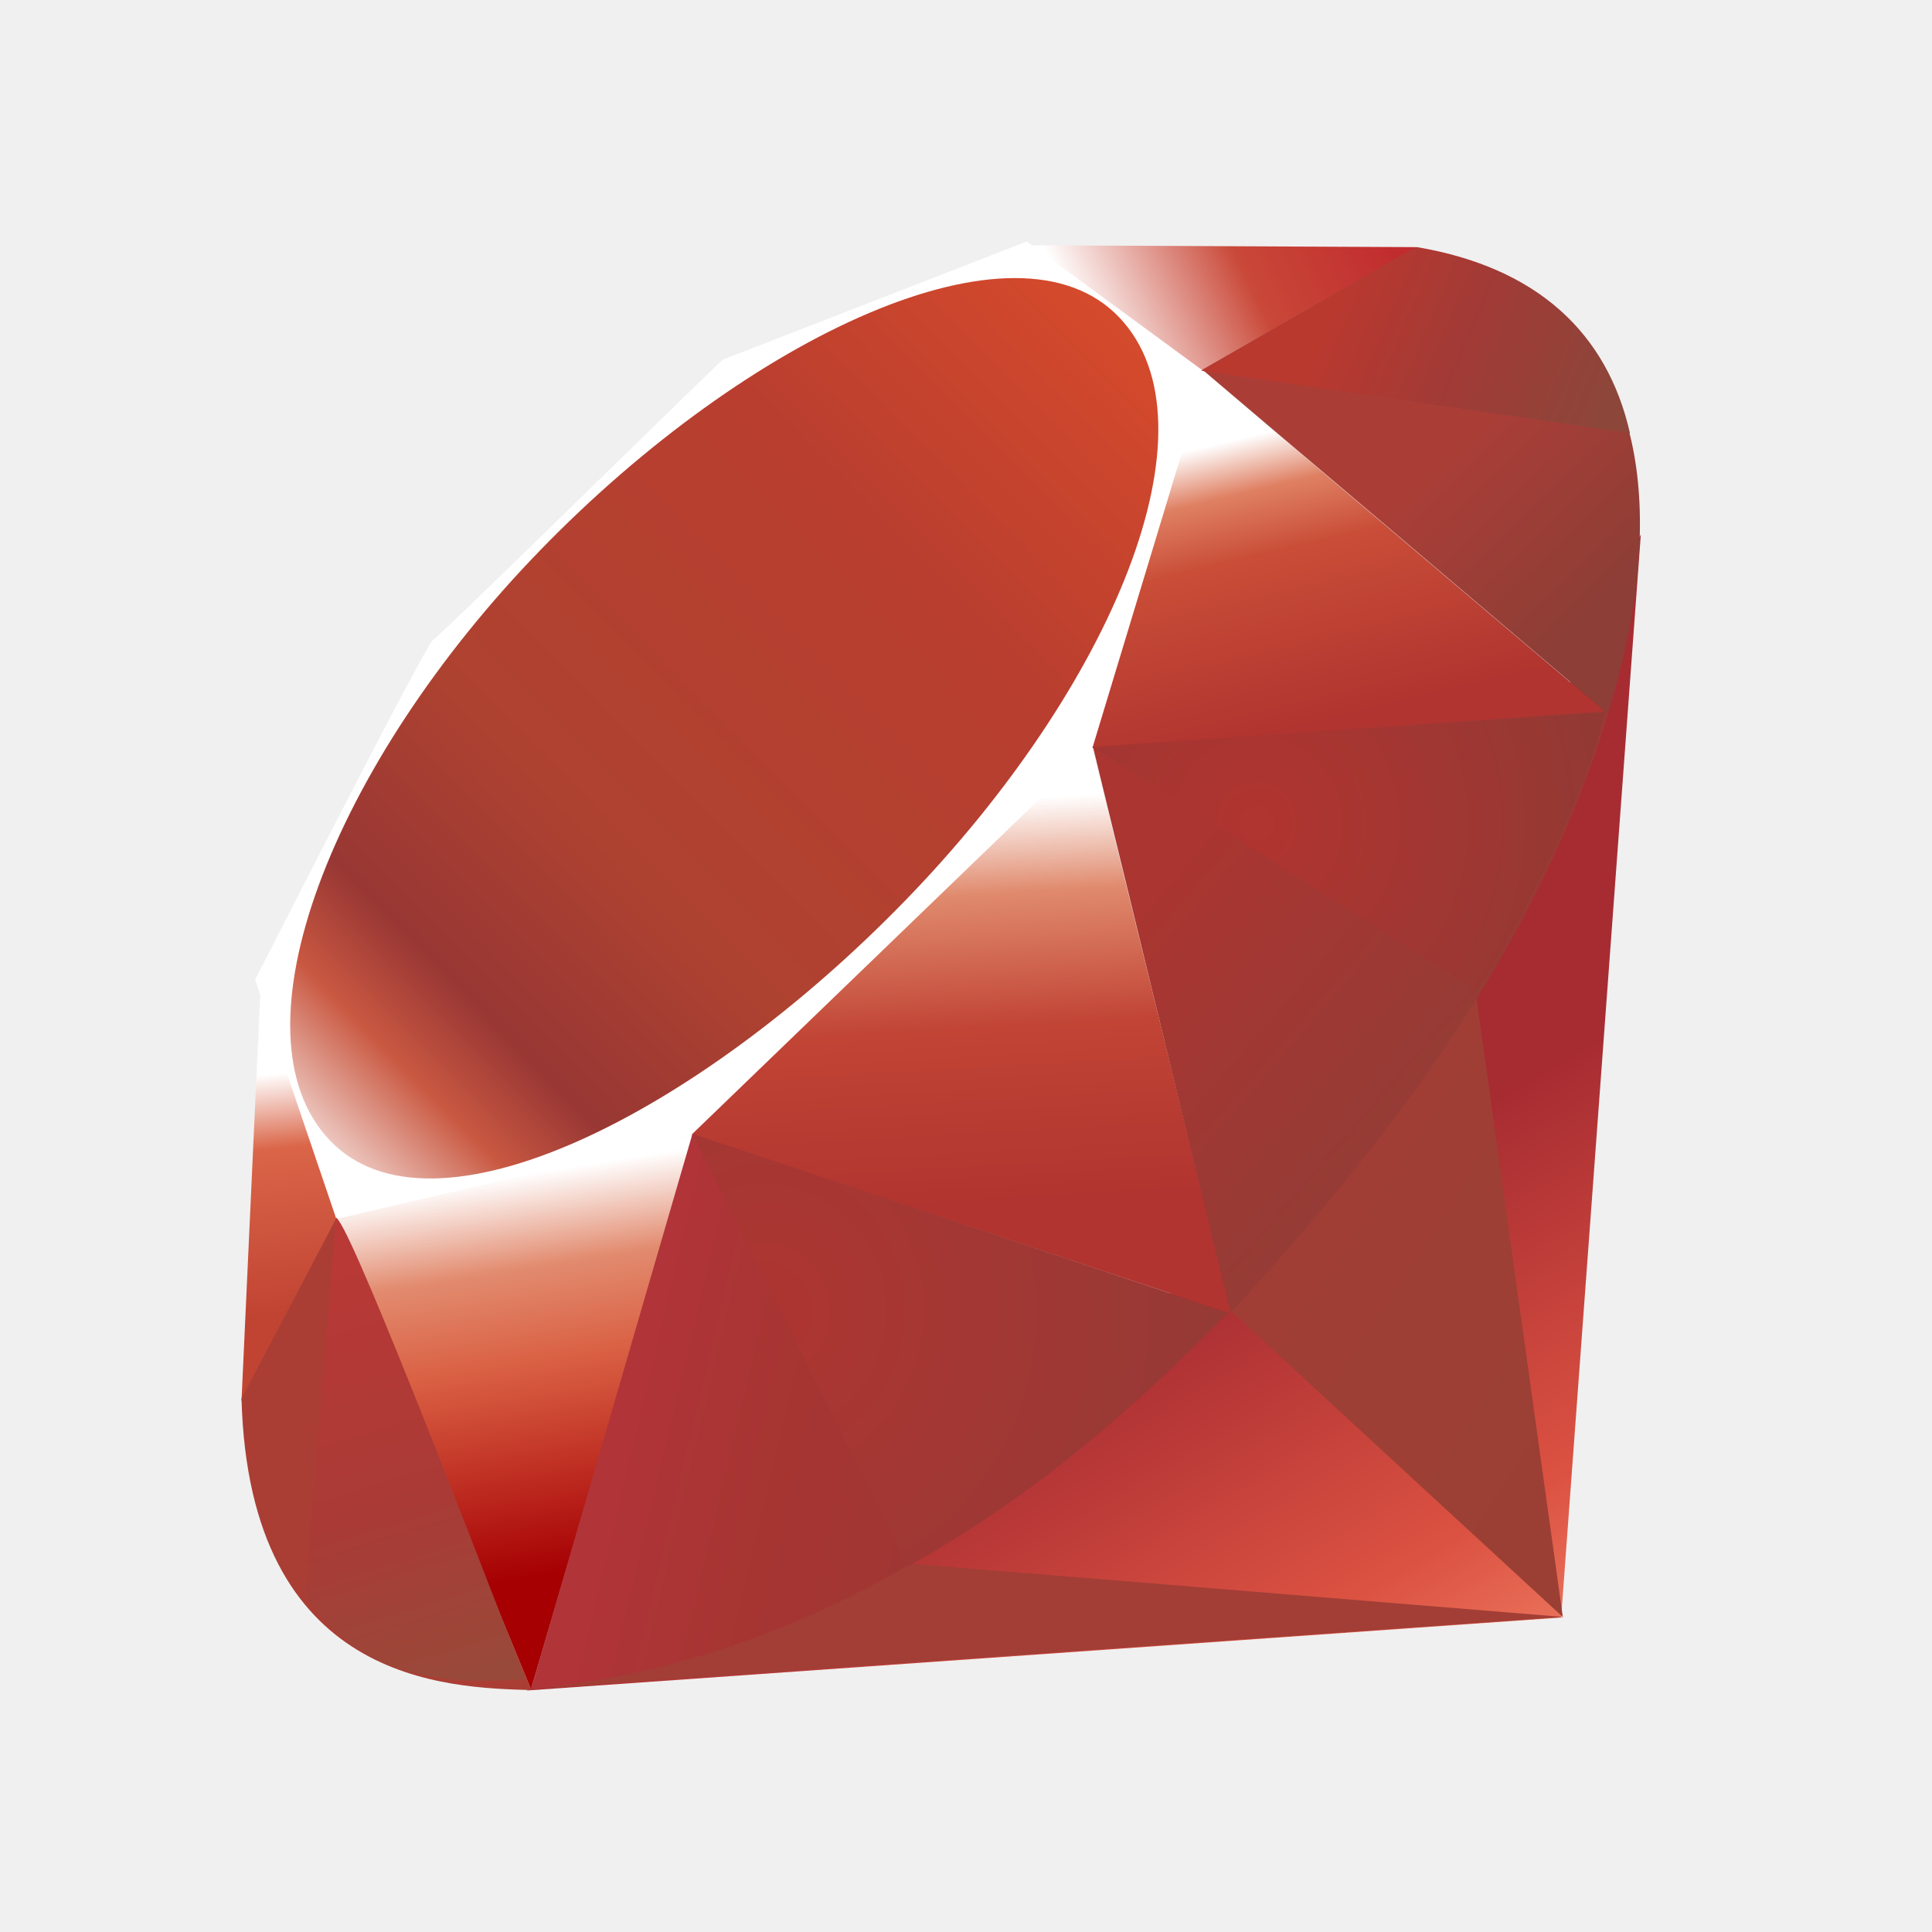
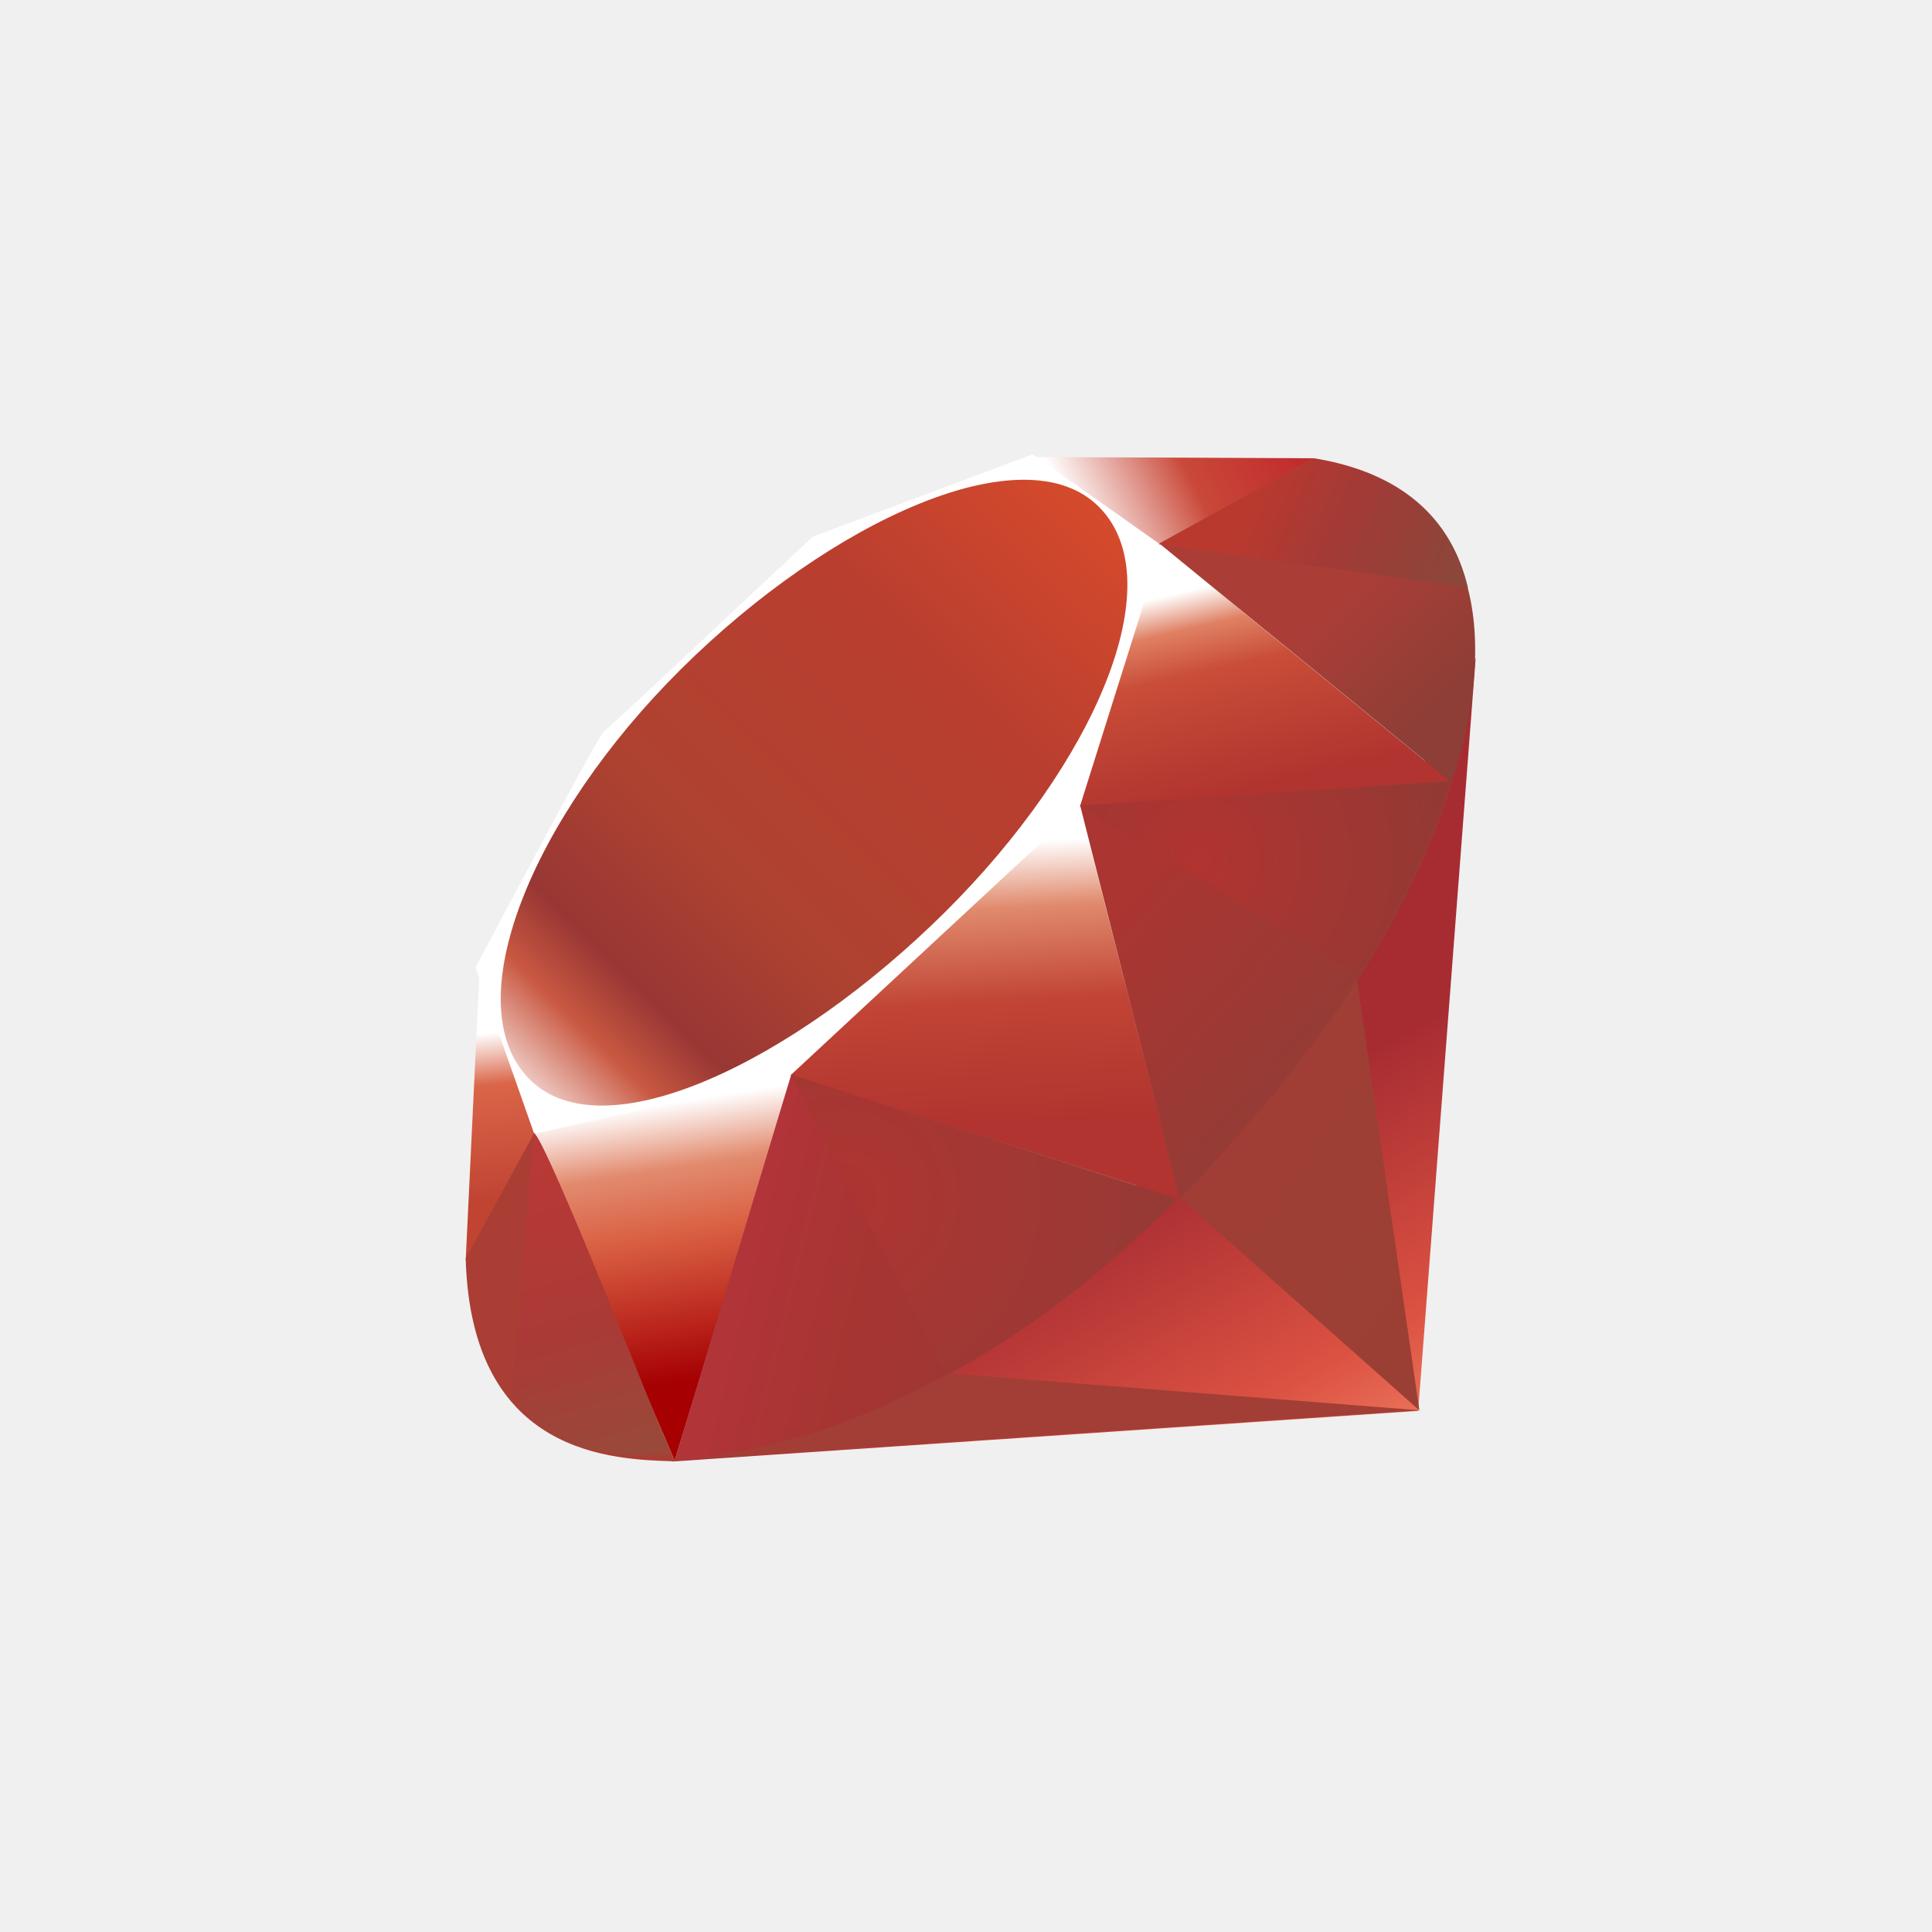
<svg xmlns="http://www.w3.org/2000/svg" width="24" height="24" viewBox="0 0 24 24" fill="none">
-   <path fill-rule="evenodd" clip-rule="evenodd" d="M6.543 21L19.393 20.094L20.383 6.639L16.467 14.88L6.543 21Z" fill="url(#paint0_linear_ruby_lang)" />
-   <path fill-rule="evenodd" clip-rule="evenodd" d="M15.301 16.296L19.414 20.087L18.309 12.17L15.301 16.296Z" fill="url(#paint1_linear_ruby_lang)" />
-   <path fill-rule="evenodd" clip-rule="evenodd" d="M6.585 20.984L19.428 20.087L11.337 19.427L6.585 20.984Z" fill="url(#paint2_linear_ruby_lang)" />
-   <path fill-rule="evenodd" clip-rule="evenodd" d="M4.17 15.097L6.596 20.986L8.618 14.11L4.17 15.097Z" fill="url(#paint3_linear_ruby_lang)" />
-   <path fill-rule="evenodd" clip-rule="evenodd" d="M8.117 13.934L15.299 16.318L13.439 8.753L8.117 13.934Z" fill="url(#paint4_linear_ruby_lang)" />
-   <path fill-rule="evenodd" clip-rule="evenodd" d="M13.528 9.296L19.96 8.86L14.929 4.592L13.528 9.296Z" fill="url(#paint5_linear_ruby_lang)" />
-   <path fill-rule="evenodd" clip-rule="evenodd" d="M12.781 3.047L17.607 3.07L14.648 4.768L12.781 3.047Z" fill="url(#paint6_linear_ruby_lang)" />
-   <path fill-rule="evenodd" clip-rule="evenodd" d="M3.237 12.258L3 17.403L4.24 15.055L3.237 12.258Z" fill="url(#paint7_linear_ruby_lang)" />
-   <path fill-rule="evenodd" clip-rule="evenodd" d="M3.169 12.17L4.178 15.142L8.565 14.12L13.57 9.292L14.982 4.633L12.756 3L8.974 4.47C7.783 5.62 5.471 7.897 5.388 7.94C5.305 7.983 3.862 10.818 3.169 12.17Z" fill="white" />
-   <path fill-rule="evenodd" clip-rule="evenodd" d="M6.714 6.832C9.296 4.173 12.625 2.603 13.902 3.941C15.179 5.279 13.825 8.532 11.243 11.189C8.661 13.847 5.37 15.504 4.097 14.166C2.825 12.828 4.133 9.489 6.714 6.832Z" fill="url(#paint8_linear_ruby_lang)" />
-   <path fill-rule="evenodd" clip-rule="evenodd" d="M6.596 20.983L8.602 14.085L15.262 16.307C12.854 18.652 10.175 20.635 6.596 20.983Z" fill="url(#paint9_linear_ruby_lang)" />
-   <path fill-rule="evenodd" clip-rule="evenodd" d="M13.577 9.277L15.287 16.311C17.3 14.116 19.104 11.753 19.988 8.832L13.577 9.277Z" fill="url(#paint10_linear_ruby_lang)" />
-   <path fill-rule="evenodd" clip-rule="evenodd" d="M19.97 8.866C20.654 6.721 20.808 3.644 17.585 3.073L14.937 4.592L19.97 8.866Z" fill="url(#paint11_linear_ruby_lang)" />
-   <path fill-rule="evenodd" clip-rule="evenodd" d="M3 17.372C3.095 20.912 5.554 20.964 6.601 20.995L4.182 15.127L3 17.372Z" fill="#AA3E35" />
-   <path fill-rule="evenodd" clip-rule="evenodd" d="M13.586 9.286C15.132 10.273 18.247 12.254 18.31 12.293C18.409 12.35 19.653 10.112 19.936 8.848L13.586 9.286Z" fill="url(#paint12_radial)" />
-   <path fill-rule="evenodd" clip-rule="evenodd" d="M8.6 14.085L11.281 19.46C12.867 18.567 14.108 17.48 15.245 16.314L8.6 14.085Z" fill="url(#paint13_radial)" />
-   <path fill-rule="evenodd" clip-rule="evenodd" d="M4.171 15.133L3.789 19.831C4.506 20.848 5.492 20.936 6.527 20.857C5.78 18.923 4.285 15.055 4.171 15.133Z" fill="url(#paint14_linear_ruby_lang)" />
-   <path fill-rule="evenodd" clip-rule="evenodd" d="M14.922 4.605L20.248 5.381C19.964 4.13 19.091 3.323 17.604 3.07L14.922 4.605Z" fill="url(#paint15_linear_ruby_lang)" />
+   <g clip-path="url(#clip0_1960:5404)">
+     <path fill-rule="evenodd" clip-rule="evenodd" d="M8.342 18.156L17.617 17.527L18.331 8.174L15.505 13.903L8.342 18.156Z" fill="url(#paint0_linear_1960:5404)" />
+     <path fill-rule="evenodd" clip-rule="evenodd" d="M14.664 14.886L17.632 17.52L16.835 12.018L14.664 14.886Z" fill="url(#paint1_linear_1960:5404)" />
+     <path fill-rule="evenodd" clip-rule="evenodd" d="M8.373 18.144L17.643 17.52L11.803 17.062L8.373 18.144Z" fill="url(#paint2_linear_1960:5404)" />
+     <path fill-rule="evenodd" clip-rule="evenodd" d="M6.629 14.052L8.381 18.146L9.84 13.366L6.629 14.052Z" fill="url(#paint3_linear_1960:5404)" />
+     <path fill-rule="evenodd" clip-rule="evenodd" d="M9.479 13.244L14.663 14.901L13.32 9.643L9.479 13.244Z" fill="url(#paint4_linear_1960:5404)" />
+     <path fill-rule="evenodd" clip-rule="evenodd" d="M13.384 10.02L18.027 9.717L14.395 6.75L13.384 10.02Z" fill="url(#paint5_linear_1960:5404)" />
+     <path fill-rule="evenodd" clip-rule="evenodd" d="M12.845 5.677L16.328 5.693L14.192 6.873L12.845 5.677Z" fill="url(#paint6_linear_1960:5404)" />
+     <path fill-rule="evenodd" clip-rule="evenodd" d="M5.956 12.08L5.785 15.656L6.679 14.024L5.956 12.08Z" fill="url(#paint7_linear_1960:5404)" />
+     <path fill-rule="evenodd" clip-rule="evenodd" d="M5.908 12.018L6.636 14.084L9.802 13.374L13.415 10.018L14.435 6.779L12.827 5.644L10.098 6.666C9.238 7.466 7.569 9.048 7.509 9.078C7.449 9.108 6.407 11.078 5.908 12.018Z" fill="white" />
+     <path fill-rule="evenodd" clip-rule="evenodd" d="M8.465 8.307C10.329 6.459 12.731 5.368 13.653 6.298C14.575 7.228 13.597 9.489 11.734 11.336C9.87 13.183 7.495 14.335 6.576 13.405C5.657 12.475 6.601 10.154 8.465 8.307Z" fill="url(#paint8_linear_1960:5404)" />
+     <path fill-rule="evenodd" clip-rule="evenodd" d="M8.381 18.144L9.829 13.349L14.636 14.893C12.898 16.523 10.965 17.901 8.381 18.144Z" fill="url(#paint9_linear_1960:5404)" />
+     <path fill-rule="evenodd" clip-rule="evenodd" d="M13.419 10.007L14.654 14.896C16.107 13.37 17.409 11.727 18.047 9.697L13.419 10.007Z" fill="url(#paint10_linear_1960:5404)" />
+     <path fill-rule="evenodd" clip-rule="evenodd" d="M18.035 9.722C18.529 8.231 18.64 6.093 16.314 5.696L14.402 6.751L18.035 9.722Z" fill="url(#paint11_linear_1960:5404)" />
+     <path fill-rule="evenodd" clip-rule="evenodd" d="M5.785 15.634C5.853 18.094 7.628 18.131 8.384 18.153L6.638 14.074L5.785 15.634Z" fill="#AA3E35" />
+     <path fill-rule="evenodd" clip-rule="evenodd" d="M13.426 10.014C14.542 10.7 16.791 12.077 16.836 12.104C16.907 12.143 17.806 10.588 18.01 9.709L13.426 10.014Z" fill="url(#paint12_radial_1960:5404)" />
+     <path fill-rule="evenodd" clip-rule="evenodd" d="M9.827 13.349L11.762 17.085C12.906 16.464 13.802 15.708 14.623 14.898L9.827 13.349Z" fill="url(#paint13_radial_1960:5404)" />
+     <path fill-rule="evenodd" clip-rule="evenodd" d="M6.63 14.079L6.354 17.344C6.872 18.05 7.584 18.112 8.33 18.057C7.791 16.712 6.712 14.024 6.63 14.079Z" fill="url(#paint14_linear_1960:5404)" />
+     <path fill-rule="evenodd" clip-rule="evenodd" d="M14.391 6.76L18.235 7.299C18.03 6.43 17.4 5.869 16.326 5.693L14.391 6.76Z" fill="url(#paint15_linear_1960:5404)" />
+   </g>
  <defs>
-     <linearGradient id="paint0_linear_ruby_lang" x1="18.272" y1="22.636" x2="14.391" y2="16.038" gradientUnits="userSpaceOnUse">
+     <linearGradient id="paint0_linear_1960:5404" x1="16.808" y1="19.294" x2="14.161" y2="14.62" gradientUnits="userSpaceOnUse">
      <stop stop-color="#F68F71" />
      <stop offset="0.41" stop-color="#DC5242" />
      <stop offset="0.99" stop-color="#A72C32" />
      <stop offset="1" stop-color="#A72C32" />
    </linearGradient>
-     <linearGradient id="paint1_linear_ruby_lang" x1="20.098" y1="16.991" x2="15.264" y2="13.866" gradientUnits="userSpaceOnUse">
+     <linearGradient id="paint1_linear_1960:5404" x1="18.126" y1="15.369" x2="14.716" y2="13.079" gradientUnits="userSpaceOnUse">
      <stop stop-color="#9B3F34" />
      <stop offset="0.99" stop-color="#A23E36" />
      <stop offset="1" stop-color="#A23E36" />
    </linearGradient>
-     <linearGradient id="paint2_linear_ruby_lang" x1="1955.96" y1="358.515" x2="1924.26" y2="183.01" gradientUnits="userSpaceOnUse">
+     <linearGradient id="paint2_linear_1960:5404" x1="1415.52" y1="252.754" x2="1394.25" y2="130.484" gradientUnits="userSpaceOnUse">
      <stop stop-color="#9B3F34" />
      <stop offset="0.99" stop-color="#A23E36" />
      <stop offset="1" stop-color="#A23E36" />
    </linearGradient>
-     <linearGradient id="paint3_linear_ruby_lang" x1="6.395" y1="14.607" x2="7.183" y2="19.543" gradientUnits="userSpaceOnUse">
+     <linearGradient id="paint3_linear_1960:5404" x1="8.235" y1="13.711" x2="8.764" y2="17.148" gradientUnits="userSpaceOnUse">
      <stop stop-color="white" />
      <stop offset="0.23" stop-color="#E28B6F" />
      <stop offset="0.46" stop-color="#DA6144" />
      <stop offset="0.99" stop-color="#A60003" />
      <stop offset="1" stop-color="#A60003" />
    </linearGradient>
-     <linearGradient id="paint4_linear_ruby_lang" x1="11.433" y1="9.989" x2="11.724" y2="15.034" gradientUnits="userSpaceOnUse">
+     <linearGradient id="paint4_linear_1960:5404" x1="11.872" y1="10.502" x2="12.067" y2="14.01" gradientUnits="userSpaceOnUse">
      <stop stop-color="white" />
      <stop offset="0.23" stop-color="#E08A6D" />
      <stop offset="0.56" stop-color="#C14435" />
      <stop offset="0.99" stop-color="#B13430" />
      <stop offset="1" stop-color="#B13430" />
    </linearGradient>
-     <linearGradient id="paint5_linear_ruby_lang" x1="15.905" y1="5.326" x2="16.774" y2="8.928" gradientUnits="userSpaceOnUse">
+     <linearGradient id="paint5_linear_1960:5404" x1="15.1" y1="7.26" x2="15.684" y2="9.774" gradientUnits="userSpaceOnUse">
      <stop stop-color="white" />
      <stop offset="0.18" stop-color="#DF8063" />
      <stop offset="0.4" stop-color="#C94D37" />
      <stop offset="0.99" stop-color="#B13430" />
      <stop offset="1" stop-color="#B13430" />
    </linearGradient>
-     <linearGradient id="paint6_linear_ruby_lang" x1="13.438" y1="4.051" x2="16.972" y2="2.349" gradientUnits="userSpaceOnUse">
+     <linearGradient id="paint6_linear_1960:5404" x1="13.319" y1="6.375" x2="15.832" y2="5.118" gradientUnits="userSpaceOnUse">
      <stop stop-color="white" />
      <stop offset="0.54" stop-color="#C94838" />
      <stop offset="0.99" stop-color="#C12D2F" />
      <stop offset="1" stop-color="#C12D2F" />
    </linearGradient>
-     <linearGradient id="paint7_linear_ruby_lang" x1="3.342" y1="13.346" x2="3.651" y2="16.324" gradientUnits="userSpaceOnUse">
+     <linearGradient id="paint7_linear_1960:5404" x1="6.032" y1="12.836" x2="6.239" y2="14.907" gradientUnits="userSpaceOnUse">
      <stop stop-color="white" />
      <stop offset="0.31" stop-color="#DA6548" />
      <stop offset="0.99" stop-color="#C14433" />
      <stop offset="1" stop-color="#C14433" />
    </linearGradient>
-     <linearGradient id="paint8_linear_ruby_lang" x1="1.374" y1="17.132" x2="15.37" y2="3.273" gradientUnits="userSpaceOnUse">
+     <linearGradient id="paint8_linear_1960:5404" x1="4.609" y1="15.467" x2="14.335" y2="5.466" gradientUnits="userSpaceOnUse">
      <stop stop-color="#BD0012" />
      <stop offset="0.07" stop-color="white" />
      <stop offset="0.17" stop-color="white" />
      <stop offset="0.27" stop-color="#C95841" />
      <stop offset="0.33" stop-color="#983734" />
      <stop offset="0.46" stop-color="#AE4231" />
      <stop offset="0.72" stop-color="#B93E2F" />
      <stop offset="0.99" stop-color="#DE4E2B" />
      <stop offset="1" stop-color="#DE4E2B" />
    </linearGradient>
-     <linearGradient id="paint9_linear_ruby_lang" x1="11.691" y1="18.583" x2="7.616" y2="17.615" gradientUnits="userSpaceOnUse">
+     <linearGradient id="paint9_linear_1960:5404" x1="12.059" y1="16.475" x2="9.129" y2="15.752" gradientUnits="userSpaceOnUse">
      <stop stop-color="#9F3633" />
      <stop offset="0.54" stop-color="#A73532" />
      <stop offset="0.99" stop-color="#B13439" />
      <stop offset="1" stop-color="#B13439" />
    </linearGradient>
-     <linearGradient id="paint10_linear_ruby_lang" x1="18.663" y1="13.525" x2="14.936" y2="10.309" gradientUnits="userSpaceOnUse">
+     <linearGradient id="paint10_linear_1960:5404" x1="17.09" y1="12.959" x2="14.488" y2="10.627" gradientUnits="userSpaceOnUse">
      <stop stop-color="#923C36" />
      <stop offset="0.99" stop-color="#AA3531" />
      <stop offset="1" stop-color="#AA3531" />
    </linearGradient>
-     <linearGradient id="paint11_linear_ruby_lang" x1="19.985" y1="7.367" x2="18.117" y2="5.443" gradientUnits="userSpaceOnUse">
+     <linearGradient id="paint11_linear_1960:5404" x1="18.046" y1="8.68" x2="16.75" y2="7.294" gradientUnits="userSpaceOnUse">
      <stop stop-color="#8D3E36" />
      <stop offset="0.99" stop-color="#AA3E37" />
      <stop offset="1" stop-color="#AA3E37" />
    </linearGradient>
-     <radialGradient id="paint12_radial" cx="0" cy="0" r="1" gradientUnits="userSpaceOnUse" gradientTransform="translate(15.6179 10.2327) scale(4.418 4.58815)">
+     <radialGradient id="paint12_radial_1960:5404" cx="0" cy="0" r="1" gradientUnits="userSpaceOnUse" gradientTransform="translate(14.8929 10.6718) scale(3.18912)">
      <stop stop-color="#B13430" />
      <stop offset="0.99" stop-color="#923934" />
      <stop offset="1" stop-color="#923934" />
    </radialGradient>
-     <radialGradient id="paint13_radial" cx="0" cy="0" r="1" gradientUnits="userSpaceOnUse" gradientTransform="translate(9.50031 16.2796) scale(5.87342 6.09961)">
+     <radialGradient id="paint13_radial_1960:5404" cx="0" cy="0" r="1" gradientUnits="userSpaceOnUse" gradientTransform="translate(10.4764 14.8742) scale(4.2397)">
      <stop stop-color="#AE3531" />
      <stop offset="0.99" stop-color="#953A36" />
      <stop offset="1" stop-color="#953A36" />
    </radialGradient>
-     <linearGradient id="paint14_linear_ruby_lang" x1="5.34" y1="20.978" x2="3.771" y2="15.854" gradientUnits="userSpaceOnUse">
+     <linearGradient id="paint14_linear_1960:5404" x1="7.473" y1="18.141" x2="6.417" y2="14.557" gradientUnits="userSpaceOnUse">
      <stop stop-color="#994939" />
      <stop offset="0.43" stop-color="#AA3A36" />
      <stop offset="0.99" stop-color="#B83936" />
      <stop offset="1" stop-color="#B83936" />
    </linearGradient>
-     <linearGradient id="paint15_linear_ruby_lang" x1="16.567" y1="3.893" x2="19.887" y2="5.304" gradientUnits="userSpaceOnUse">
+     <linearGradient id="paint15_linear_1960:5404" x1="15.577" y1="6.265" x2="17.946" y2="7.31" gradientUnits="userSpaceOnUse">
      <stop stop-color="#B9392F" />
      <stop offset="0.44" stop-color="#A23A36" />
      <stop offset="0.99" stop-color="#8D463A" />
      <stop offset="1" stop-color="#8D463A" />
    </linearGradient>
+     <clipPath id="clip0_1960:5404">
+       <rect width="12.547" height="12.512" fill="white" transform="translate(5.78467 5.64429)" />
+     </clipPath>
  </defs>
</svg>
